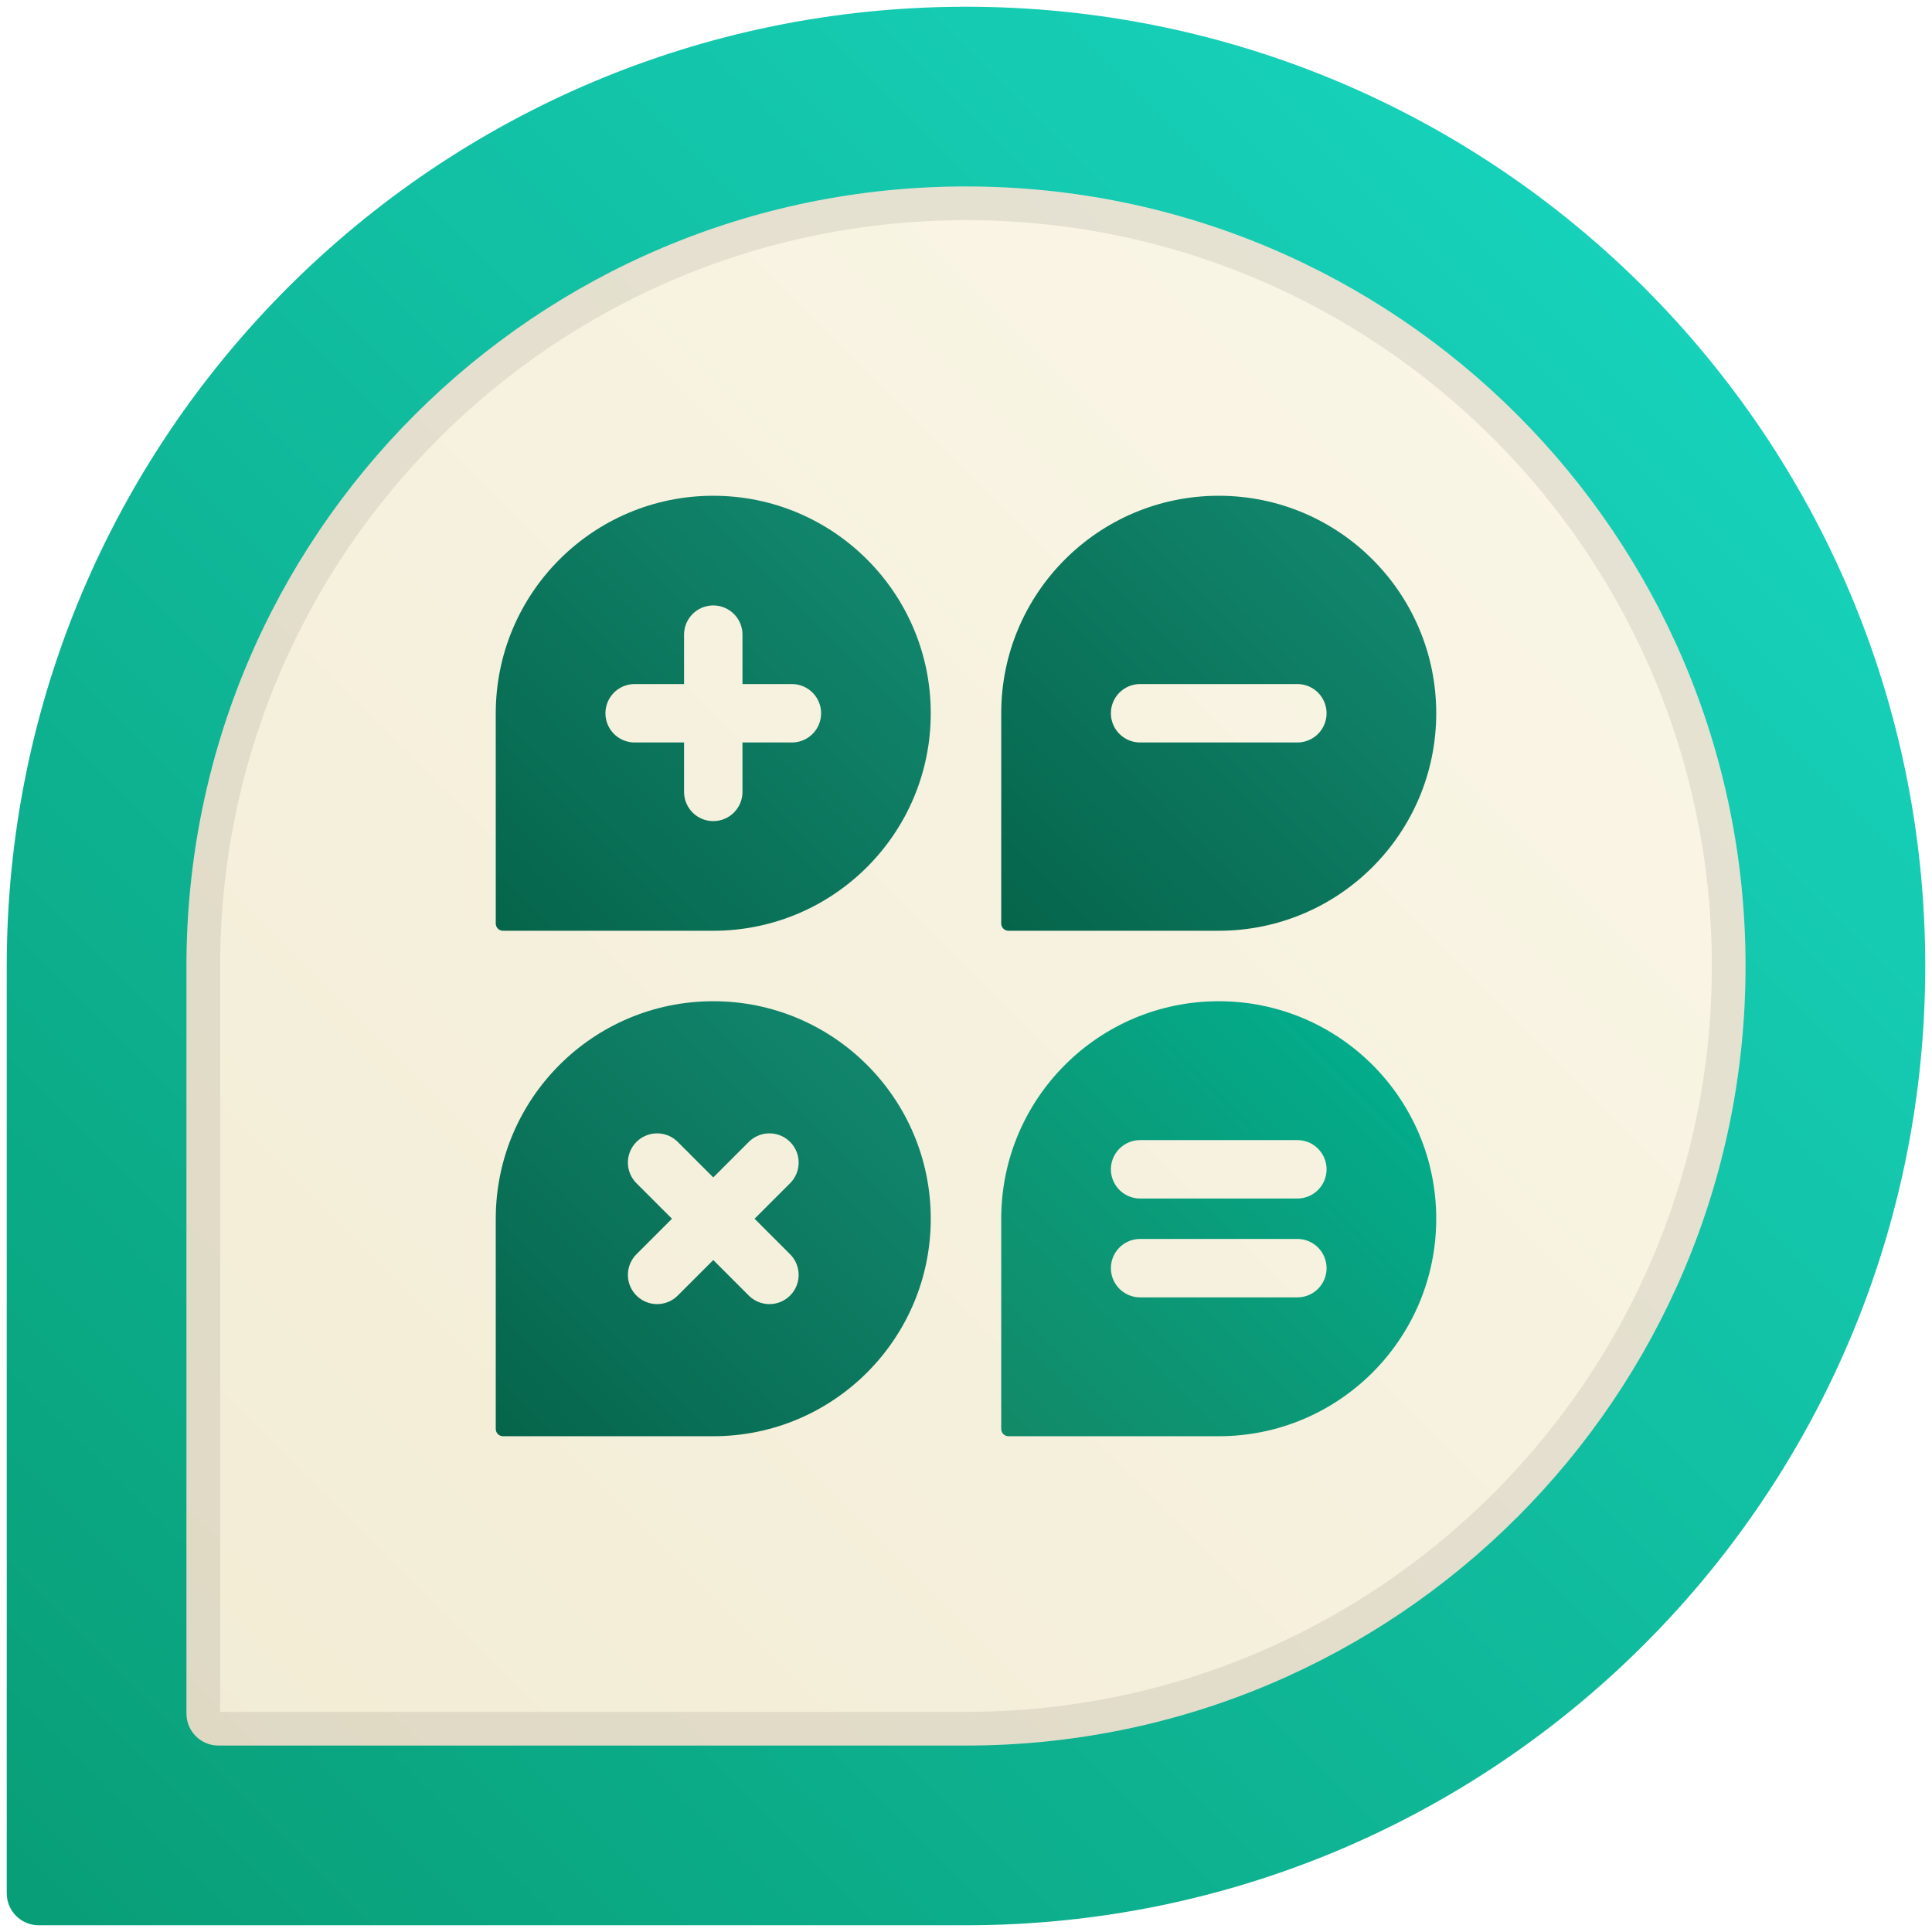
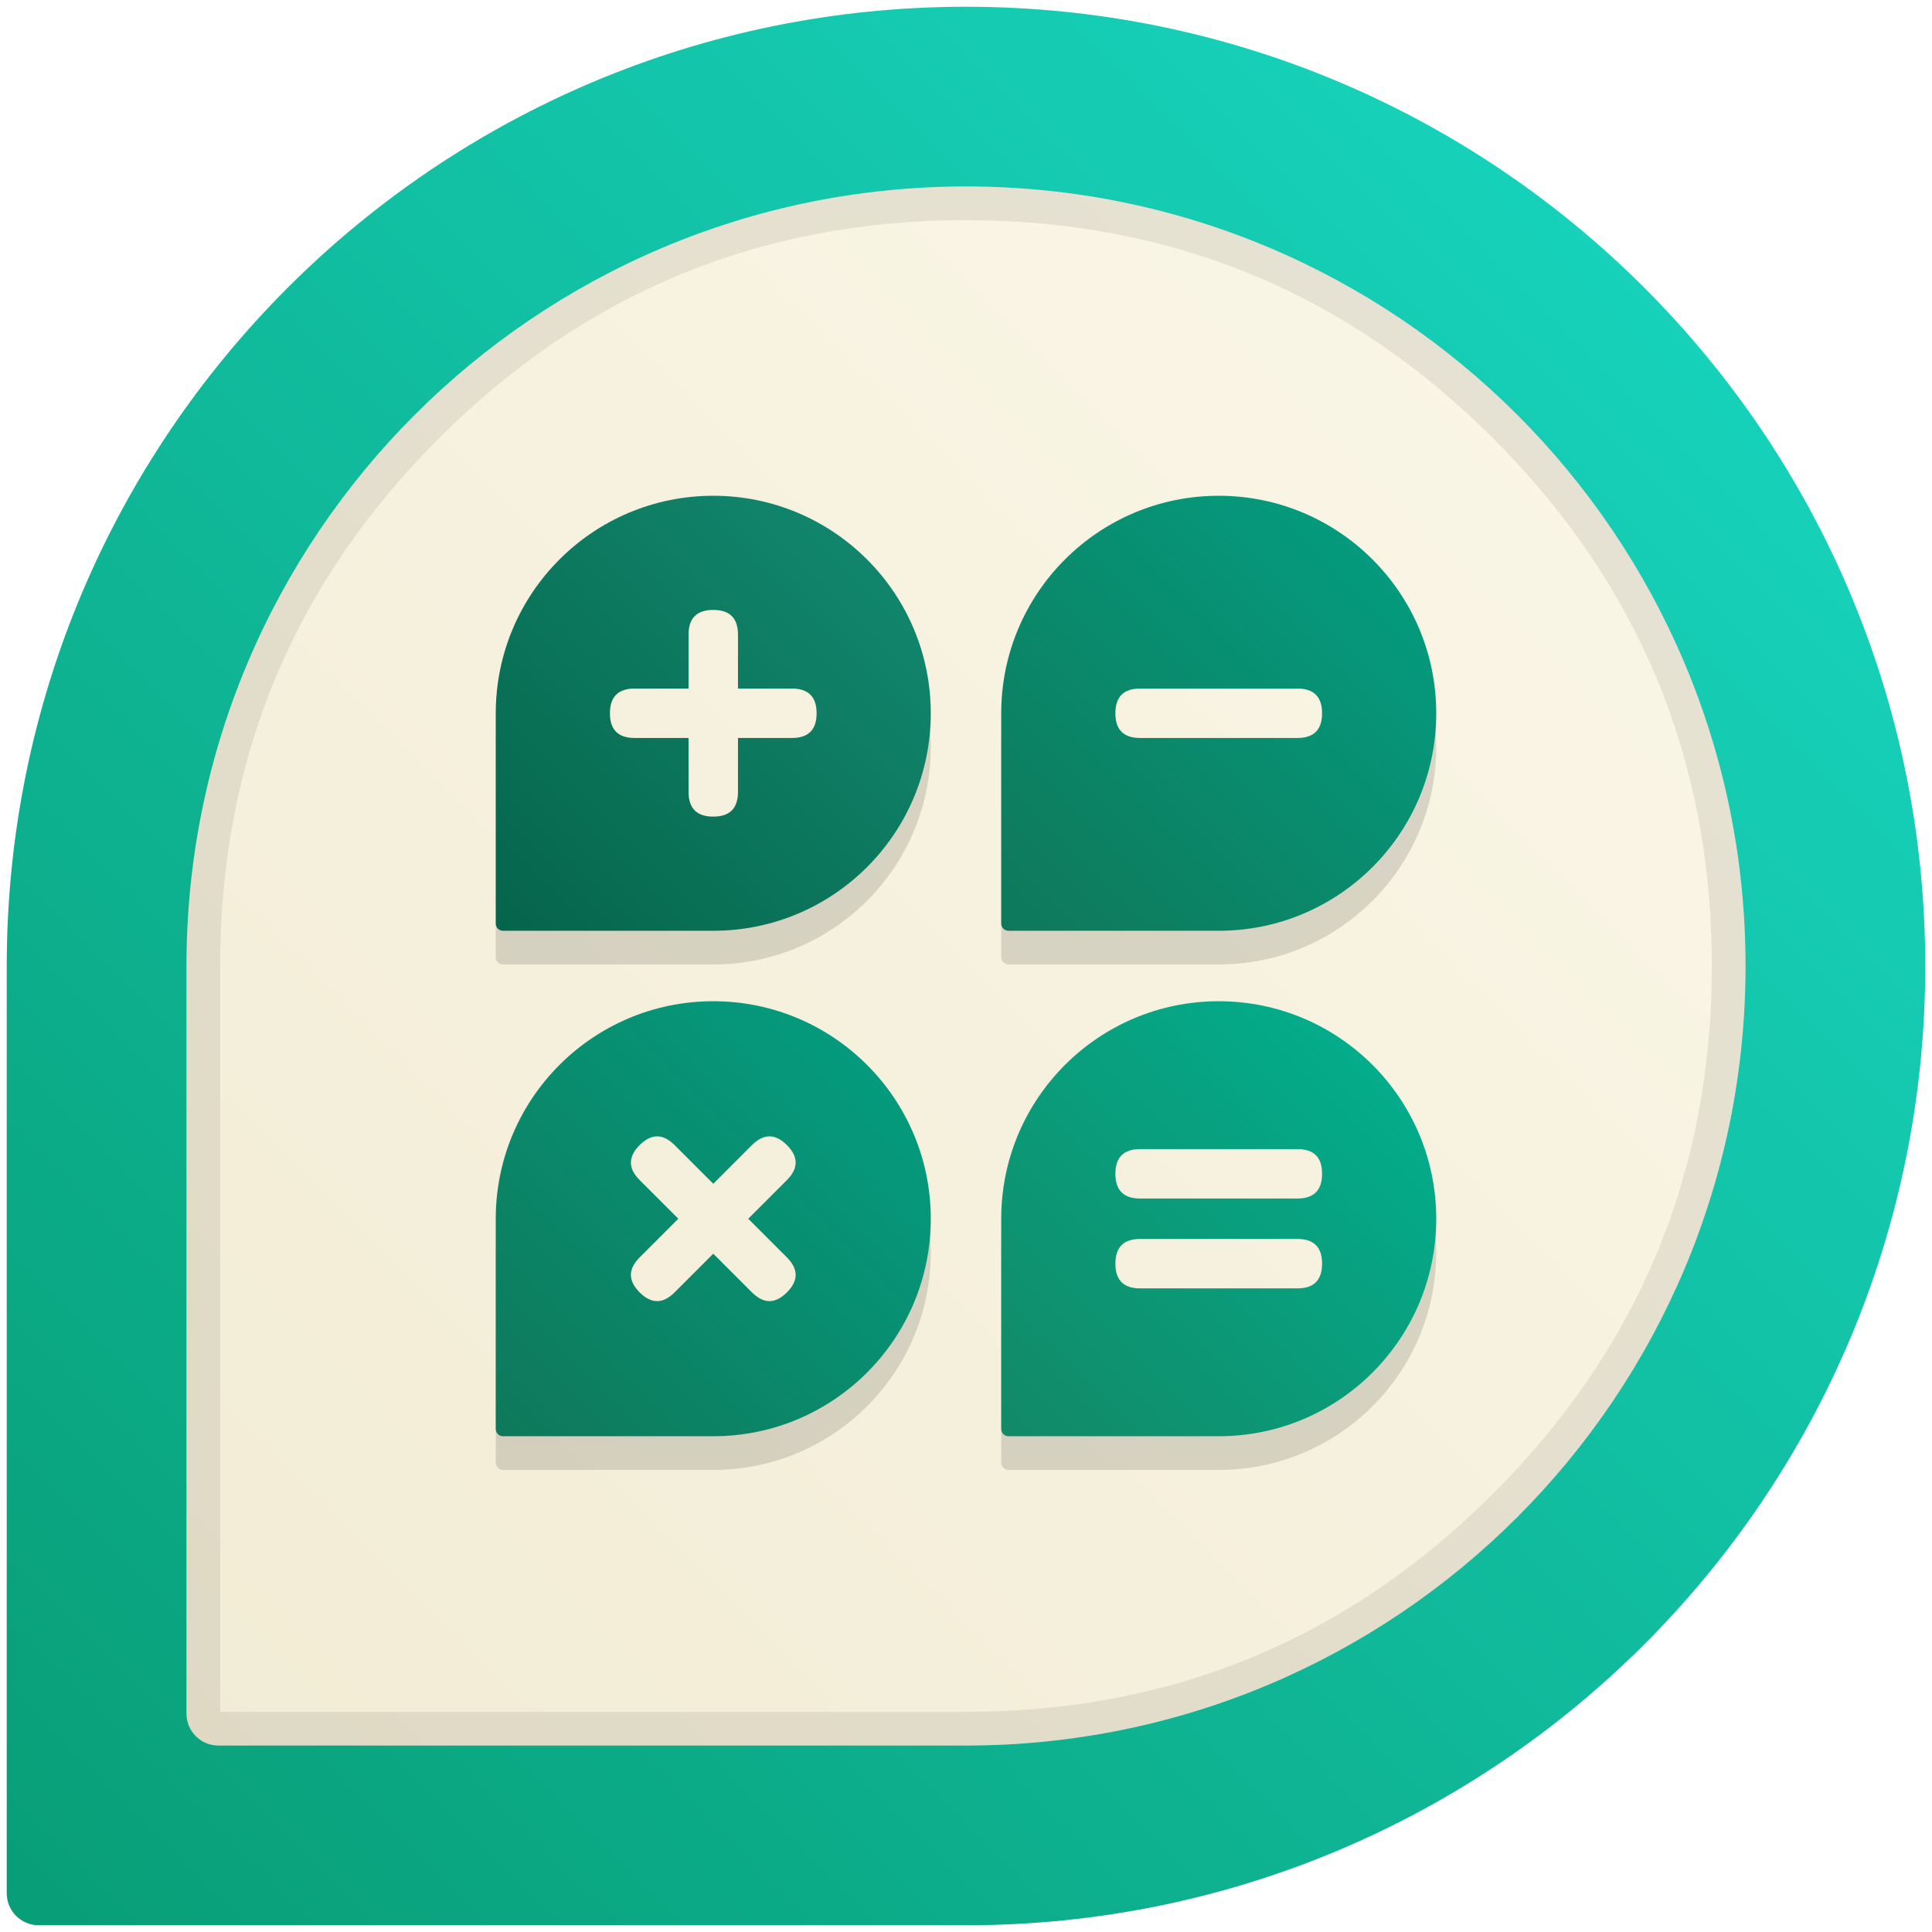
<svg xmlns="http://www.w3.org/2000/svg" width="86" height="86" viewBox="0 0 86 86">
  <defs>
-     <linearGradient id="gF" gradientUnits="userSpaceOnUse" x1="0.717" y1="85.283" x2="85.283" y2="0.717">
+     <linearGradient id="gD_0" x1="97.744" y1="182.31" x2="182.31" y2="97.744" gradientTransform="matrix(0.22674 0 0 0.22674 0 0)" gradientUnits="userSpaceOnUse">
+       <stop offset="0" stop-color="#05654B" />
+       <stop offset="1" stop-color="#138B72" />
+     </linearGradient>
+     <linearGradient id="gF" x1="0.717" y1="85.283" x2="85.283" y2="0.717" gradientUnits="userSpaceOnUse">
      <stop offset="0" stop-color="#089E77" />
      <stop offset="1" stop-color="#19DAC5" />
    </linearGradient>
-     <linearGradient id="gD" gradientUnits="userSpaceOnUse" x1="0.717" y1="85.283" x2="85.283" y2="0.717">
-       <stop offset="0" stop-color="#05654B" />
-       <stop offset="1" stop-color="#138B72" />
+     <linearGradient id="gH_0" x1="97.744" y1="281.543" x2="182.31" y2="196.977" gradientTransform="matrix(0.22674 0 0 0.22674 0 0)" gradientUnits="userSpaceOnUse">
+       <stop offset="0" stop-color="#0F785A" />
+       <stop offset="1" stop-color="#03A083" />
    </linearGradient>
-     <linearGradient id="gE" gradientUnits="userSpaceOnUse" x1="0.717" y1="85.283" x2="85.283" y2="0.717">
-       <stop offset="0" stop-color="#014C38" />
-       <stop offset="1" stop-color="#076E59" />
+     <linearGradient id="gH_1" x1="196.977" y1="182.31" x2="281.543" y2="97.744" gradientTransform="matrix(0.22674 0 0 0.22674 0 0)" gradientUnits="userSpaceOnUse">
+       <stop offset="0" stop-color="#0F785A" />
+       <stop offset="1" stop-color="#03A083" />
    </linearGradient>
-     <linearGradient id="gL" gradientUnits="userSpaceOnUse" x1="0.717" y1="85.283" x2="85.283" y2="0.717">
+     <linearGradient id="gL_0" x1="196.977" y1="281.543" x2="281.543" y2="196.977" gradientTransform="matrix(0.22674 0 0 0.22674 0 0)" gradientUnits="userSpaceOnUse">
      <stop offset="0" stop-color="#128967" />
      <stop offset="1" stop-color="#00B291" />
    </linearGradient>
-     <linearGradient id="gT" gradientUnits="userSpaceOnUse" x1="0.717" y1="85.283" x2="85.283" y2="0.717">
-       <stop offset="0" stop-color="#82D1B2" />
-       <stop offset="1" stop-color="#A7E7D3" />
-     </linearGradient>
-     <linearGradient id="gC" gradientUnits="userSpaceOnUse" x1="0.717" y1="85.283" x2="85.283" y2="0.717">
+     <linearGradient id="gC" x1="0.717" y1="85.283" x2="85.283" y2="0.717" gradientUnits="userSpaceOnUse">
      <stop offset="0" stop-color="#F1EBD3" />
      <stop offset="1" stop-color="#FCF8EA" />
    </linearGradient>
-     <radialGradient id="gR" gradientUnits="userSpaceOnUse" cx="40" cy="40" r="24">
-       <stop offset="0" stop-color="#00B291" />
-       <stop offset="1" stop-color="#05654B" />
-     </radialGradient>
  </defs>
-   <path d="M43.000,0.300 H43.000 A42.700,42.700 0 0 1 85.700,43.000 V43.000 A42.700,42.700 0 0 1 43.000,85.700 H1.723 A1.423,1.423 0 0 1 0.300,84.277 V43.000 A42.700,42.700 0 0 1 43.000,0.300 Z" fill="url(#gF)" />
-   <path d="M43.000,8.300 H43.000 A34.700,34.700 0 0 1 77.700,43.000 V43.000 A34.700,34.700 0 0 1 43.000,77.700 H9.723 A1.423,1.423 0 0 1 8.300,76.277 V43.000 A34.700,34.700 0 0 1 43.000,8.300 Z" fill="url(#gC)" />
-   <clipPath id="face">
-     <path d="M43.000,8.300 H43.000 A34.700,34.700 0 0 1 77.700,43.000 V43.000 A34.700,34.700 0 0 1 43.000,77.700 H9.723 A1.423,1.423 0 0 1 8.300,76.277 V43.000 A34.700,34.700 0 0 1 43.000,8.300 Z" />
-   </clipPath>
-   <path d="M43.000,8.300 H43.000 A34.700,34.700 0 0 1 77.700,43.000 V43.000 A34.700,34.700 0 0 1 43.000,77.700 H9.723 A1.423,1.423 0 0 1 8.300,76.277 V43.000 A34.700,34.700 0 0 1 43.000,8.300 Z" fill="none" stroke="#000000" stroke-opacity="0.08" stroke-width="3" clip-path="url(#face)" />
-   <path d="M43.000,0.300 H43.000 A42.700,42.700 0 0 1 85.700,43.000 V43.000 A42.700,42.700 0 0 1 43.000,85.700 H1.723 A1.423,1.423 0 0 1 0.300,84.277 V43.000 A42.700,42.700 0 0 1 43.000,0.300 Z" transform="translate(22 22) scale(0.22674)" fill="url(#gD)" />
-   <path d="M28.25 31.75h7M31.75 28.25v7" fill="none" stroke="url(#gC)" stroke-width="2.6" stroke-linecap="round" stroke-linejoin="round" />
-   <path d="M43.000,0.300 H43.000 A42.700,42.700 0 0 1 85.700,43.000 V43.000 A42.700,42.700 0 0 1 43.000,85.700 H1.723 A1.423,1.423 0 0 1 0.300,84.277 V43.000 A42.700,42.700 0 0 1 43.000,0.300 Z" transform="translate(44.5 22) scale(0.22674)" fill="url(#gD)" />
-   <path d="M50.75 31.75h7" fill="none" stroke="url(#gC)" stroke-width="2.6" stroke-linecap="round" stroke-linejoin="round" />
-   <path d="M43.000,0.300 H43.000 A42.700,42.700 0 0 1 85.700,43.000 V43.000 A42.700,42.700 0 0 1 43.000,85.700 H1.723 A1.423,1.423 0 0 1 0.300,84.277 V43.000 A42.700,42.700 0 0 1 43.000,0.300 Z" transform="translate(22 44.5) scale(0.22674)" fill="url(#gD)" />
-   <path d="M29.25 51.75l5 5M34.25 51.75l-5 5" fill="none" stroke="url(#gC)" stroke-width="2.6" stroke-linecap="round" stroke-linejoin="round" />
-   <path d="M43.000,0.300 H43.000 A42.700,42.700 0 0 1 85.700,43.000 V43.000 A42.700,42.700 0 0 1 43.000,85.700 H1.723 A1.423,1.423 0 0 1 0.300,84.277 V43.000 A42.700,42.700 0 0 1 43.000,0.300 Z" transform="translate(44.5 44.5) scale(0.22674)" fill="url(#gL)" />
-   <path d="M50.75 52.05h7M50.75 56.45h7" fill="none" stroke="url(#gC)" stroke-width="2.6" stroke-linecap="round" stroke-linejoin="round" />
+   <path fill="url(#gF)" d="M43,0.3 L43,0.3 A42.7 42.7 0 0 1 85.7,43 L85.7,43 A42.7 42.7 0 0 1 43,85.7 L1.723,85.7 A1.423 1.423 0 0 1 0.3,84.277 L0.3,43 A42.7 42.7 0 0 1 43,0.3 Z" />
+   <path fill="url(#gC)" d="M43,8.3 L43,8.3 A34.7 34.7 0 0 1 77.7,43 L77.7,43 A34.7 34.7 0 0 1 43,77.7 L9.723,77.7 A1.423 1.423 0 0 1 8.3,76.277 L8.3,43 A34.7 34.7 0 0 1 43,8.3 Z" />
+   <path fill="#000000" opacity="0.08" d="M43,8.3 C62.164,8.3 77.7,23.836 77.7,43 C77.7,62.164 62.164,77.7 43,77.7 L9.723,77.7 C8.937,77.7 8.3,77.063 8.3,76.277 L8.3,43 C8.3,23.836 23.836,8.3 43,8.3 Z M43,9.8 Q29.248,9.8 19.524,19.524 Q9.8,29.248 9.8,43 L9.8,76.2 L43,76.2 Q56.752,76.2 66.476,66.476 Q76.2,56.752 76.2,43 Q76.2,29.248 66.476,19.524 Q56.752,9.8 43,9.8 Z" />
+   <g opacity="0.13">
+     <path fill="#000000" d="M31.75,23.568 L31.75,23.568 C37.097,23.568 41.432,27.903 41.432,33.25 L41.432,33.25 C41.432,38.597 37.097,42.932 31.75,42.932 L22.391,42.932 C22.212,42.932 22.068,42.787 22.068,42.609 L22.068,33.25 C22.068,27.903 26.403,23.568 31.75,23.568 Z" />
+     <path fill="#000000" d="M54.25,23.568 L54.25,23.568 C59.597,23.568 63.932,27.903 63.932,33.25 L63.932,33.25 C63.932,38.597 59.597,42.932 54.25,42.932 L44.891,42.932 C44.712,42.932 44.568,42.787 44.568,42.609 L44.568,33.25 C44.568,27.903 48.903,23.568 54.25,23.568 Z" />
+     <path fill="#000000" d="M31.75,46.068 L31.75,46.068 C37.097,46.068 41.432,50.403 41.432,55.75 L41.432,55.75 C41.432,61.097 37.097,65.432 31.75,65.432 L22.391,65.432 C22.212,65.432 22.068,65.287 22.068,65.109 L22.068,55.75 C22.068,50.403 26.403,46.068 31.75,46.068 Z" />
+     <path fill="#000000" d="M54.25,46.068 L54.25,46.068 C59.597,46.068 63.932,50.403 63.932,55.75 L63.932,55.75 C63.932,61.097 59.597,65.432 54.25,65.432 L44.891,65.432 C44.712,65.432 44.568,65.287 44.568,65.109 L44.568,55.75 C44.568,50.403 48.903,46.068 54.25,46.068 Z" />
+   </g>
+   <path fill="url(#gD_0)" d="M31.75,22.068 L31.75,22.068 C37.097,22.068 41.432,26.403 41.432,31.75 L41.432,31.75 C41.432,37.097 37.097,41.432 31.75,41.432 L22.391,41.432 C22.212,41.432 22.068,41.287 22.068,41.109 L22.068,31.75 C22.068,26.403 26.403,22.068 31.75,22.068 Z" />
+   <path fill="url(#gC)" d="M28.25,30.65 L30.65,30.65 L30.65,28.25 Q30.65,27.15 31.75,27.15 Q32.85,27.15 32.85,28.25 L32.85,30.65 L35.25,30.65 Q36.35,30.65 36.35,31.75 Q36.35,32.85 35.25,32.85 L32.85,32.85 L32.85,35.25 Q32.85,36.35 31.75,36.35 Q30.65,36.35 30.65,35.25 L30.65,32.85 L28.25,32.85 Q27.15,32.85 27.15,31.75 Q27.15,30.65 28.25,30.65 Z" />
+   <path fill="url(#gH_1)" d="M54.25,22.068 L54.25,22.068 C59.597,22.068 63.932,26.403 63.932,31.75 L63.932,31.75 C63.932,37.097 59.597,41.432 54.25,41.432 L44.891,41.432 C44.712,41.432 44.568,41.287 44.568,41.109 L44.568,31.75 C44.568,26.403 48.903,22.068 54.25,22.068 Z" />
+   <path fill="url(#gC)" d="M50.75,30.65 L57.75,30.65 Q58.85,30.65 58.85,31.75 Q58.85,32.85 57.75,32.85 L50.75,32.85 Q49.65,32.85 49.65,31.75 Q49.65,30.65 50.75,30.65 Z" />
+   <path fill="url(#gH_0)" d="M31.75,44.568 L31.75,44.568 C37.097,44.568 41.432,48.903 41.432,54.25 L41.432,54.25 C41.432,59.597 37.097,63.932 31.75,63.932 L22.391,63.932 C22.212,63.932 22.068,63.787 22.068,63.609 L22.068,54.25 C22.068,48.903 26.403,44.568 31.75,44.568 Z" />
+   <path fill="url(#gC)" d="M30.028,50.972 L31.75,52.694 L33.472,50.972 Q33.861,50.583 34.25,50.583 Q34.639,50.583 35.028,50.972 Q35.806,51.75 35.028,52.528 L33.306,54.25 L35.028,55.972 Q35.806,56.75 35.028,57.528 Q34.639,57.917 34.25,57.917 Q33.861,57.917 33.472,57.528 L31.75,55.806 L30.028,57.528 Q29.639,57.917 29.25,57.917 Q28.861,57.917 28.472,57.528 Q27.694,56.75 28.472,55.972 L30.194,54.25 L28.472,52.528 Q27.694,51.75 28.472,50.972 Q28.861,50.583 29.25,50.583 Q29.639,50.583 30.028,50.972 Z" />
+   <path fill="url(#gL_0)" d="M54.25,44.568 L54.25,44.568 C59.597,44.568 63.932,48.903 63.932,54.25 L63.932,54.25 C63.932,59.597 59.597,63.932 54.25,63.932 L44.891,63.932 C44.712,63.932 44.568,63.787 44.568,63.609 L44.568,54.25 C44.568,48.903 48.903,44.568 54.25,44.568 Z" />
+   <path fill="url(#gC)" d="M50.75,51.15 L57.75,51.15 Q58.85,51.15 58.85,52.25 Q58.85,53.35 57.75,53.35 L50.75,53.35 Q49.65,53.35 49.65,52.25 Q49.65,51.15 50.75,51.15 Z M50.75,55.15 L57.75,55.15 Q58.85,55.15 58.85,56.25 Q58.85,57.35 57.75,57.35 L50.75,57.35 Q49.65,57.35 49.65,56.25 Q49.65,55.15 50.75,55.15 Z" />
</svg>
